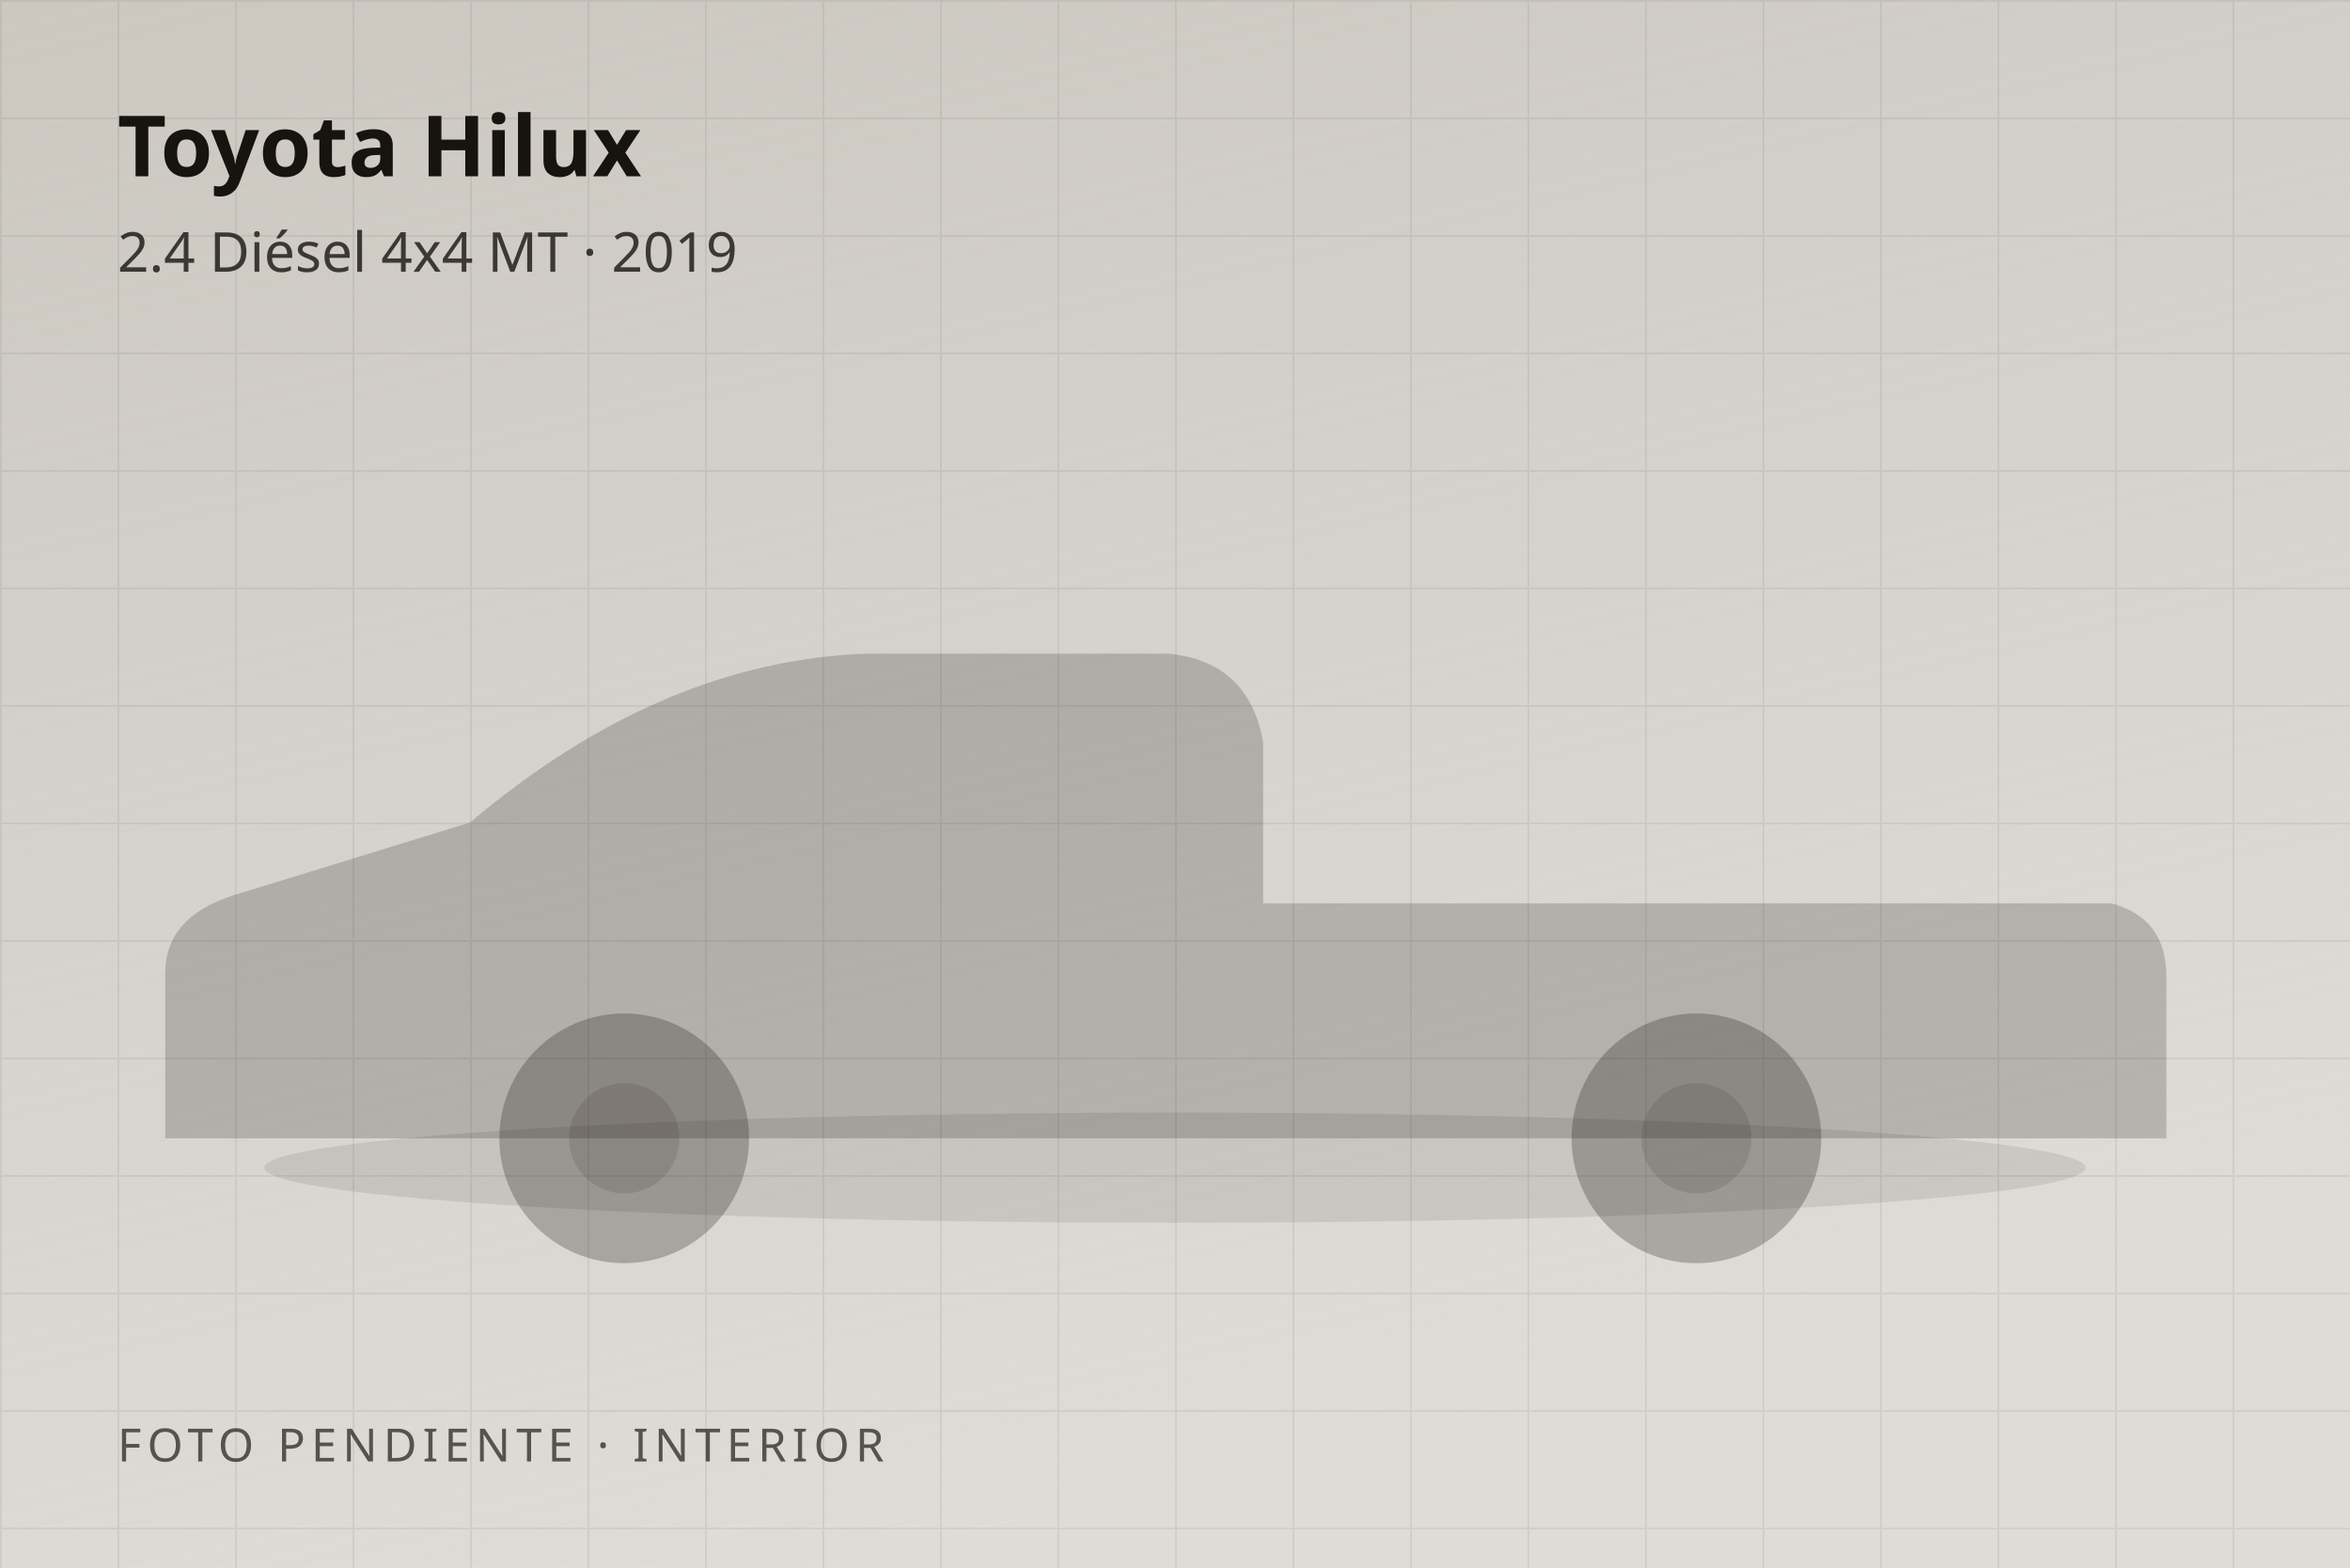
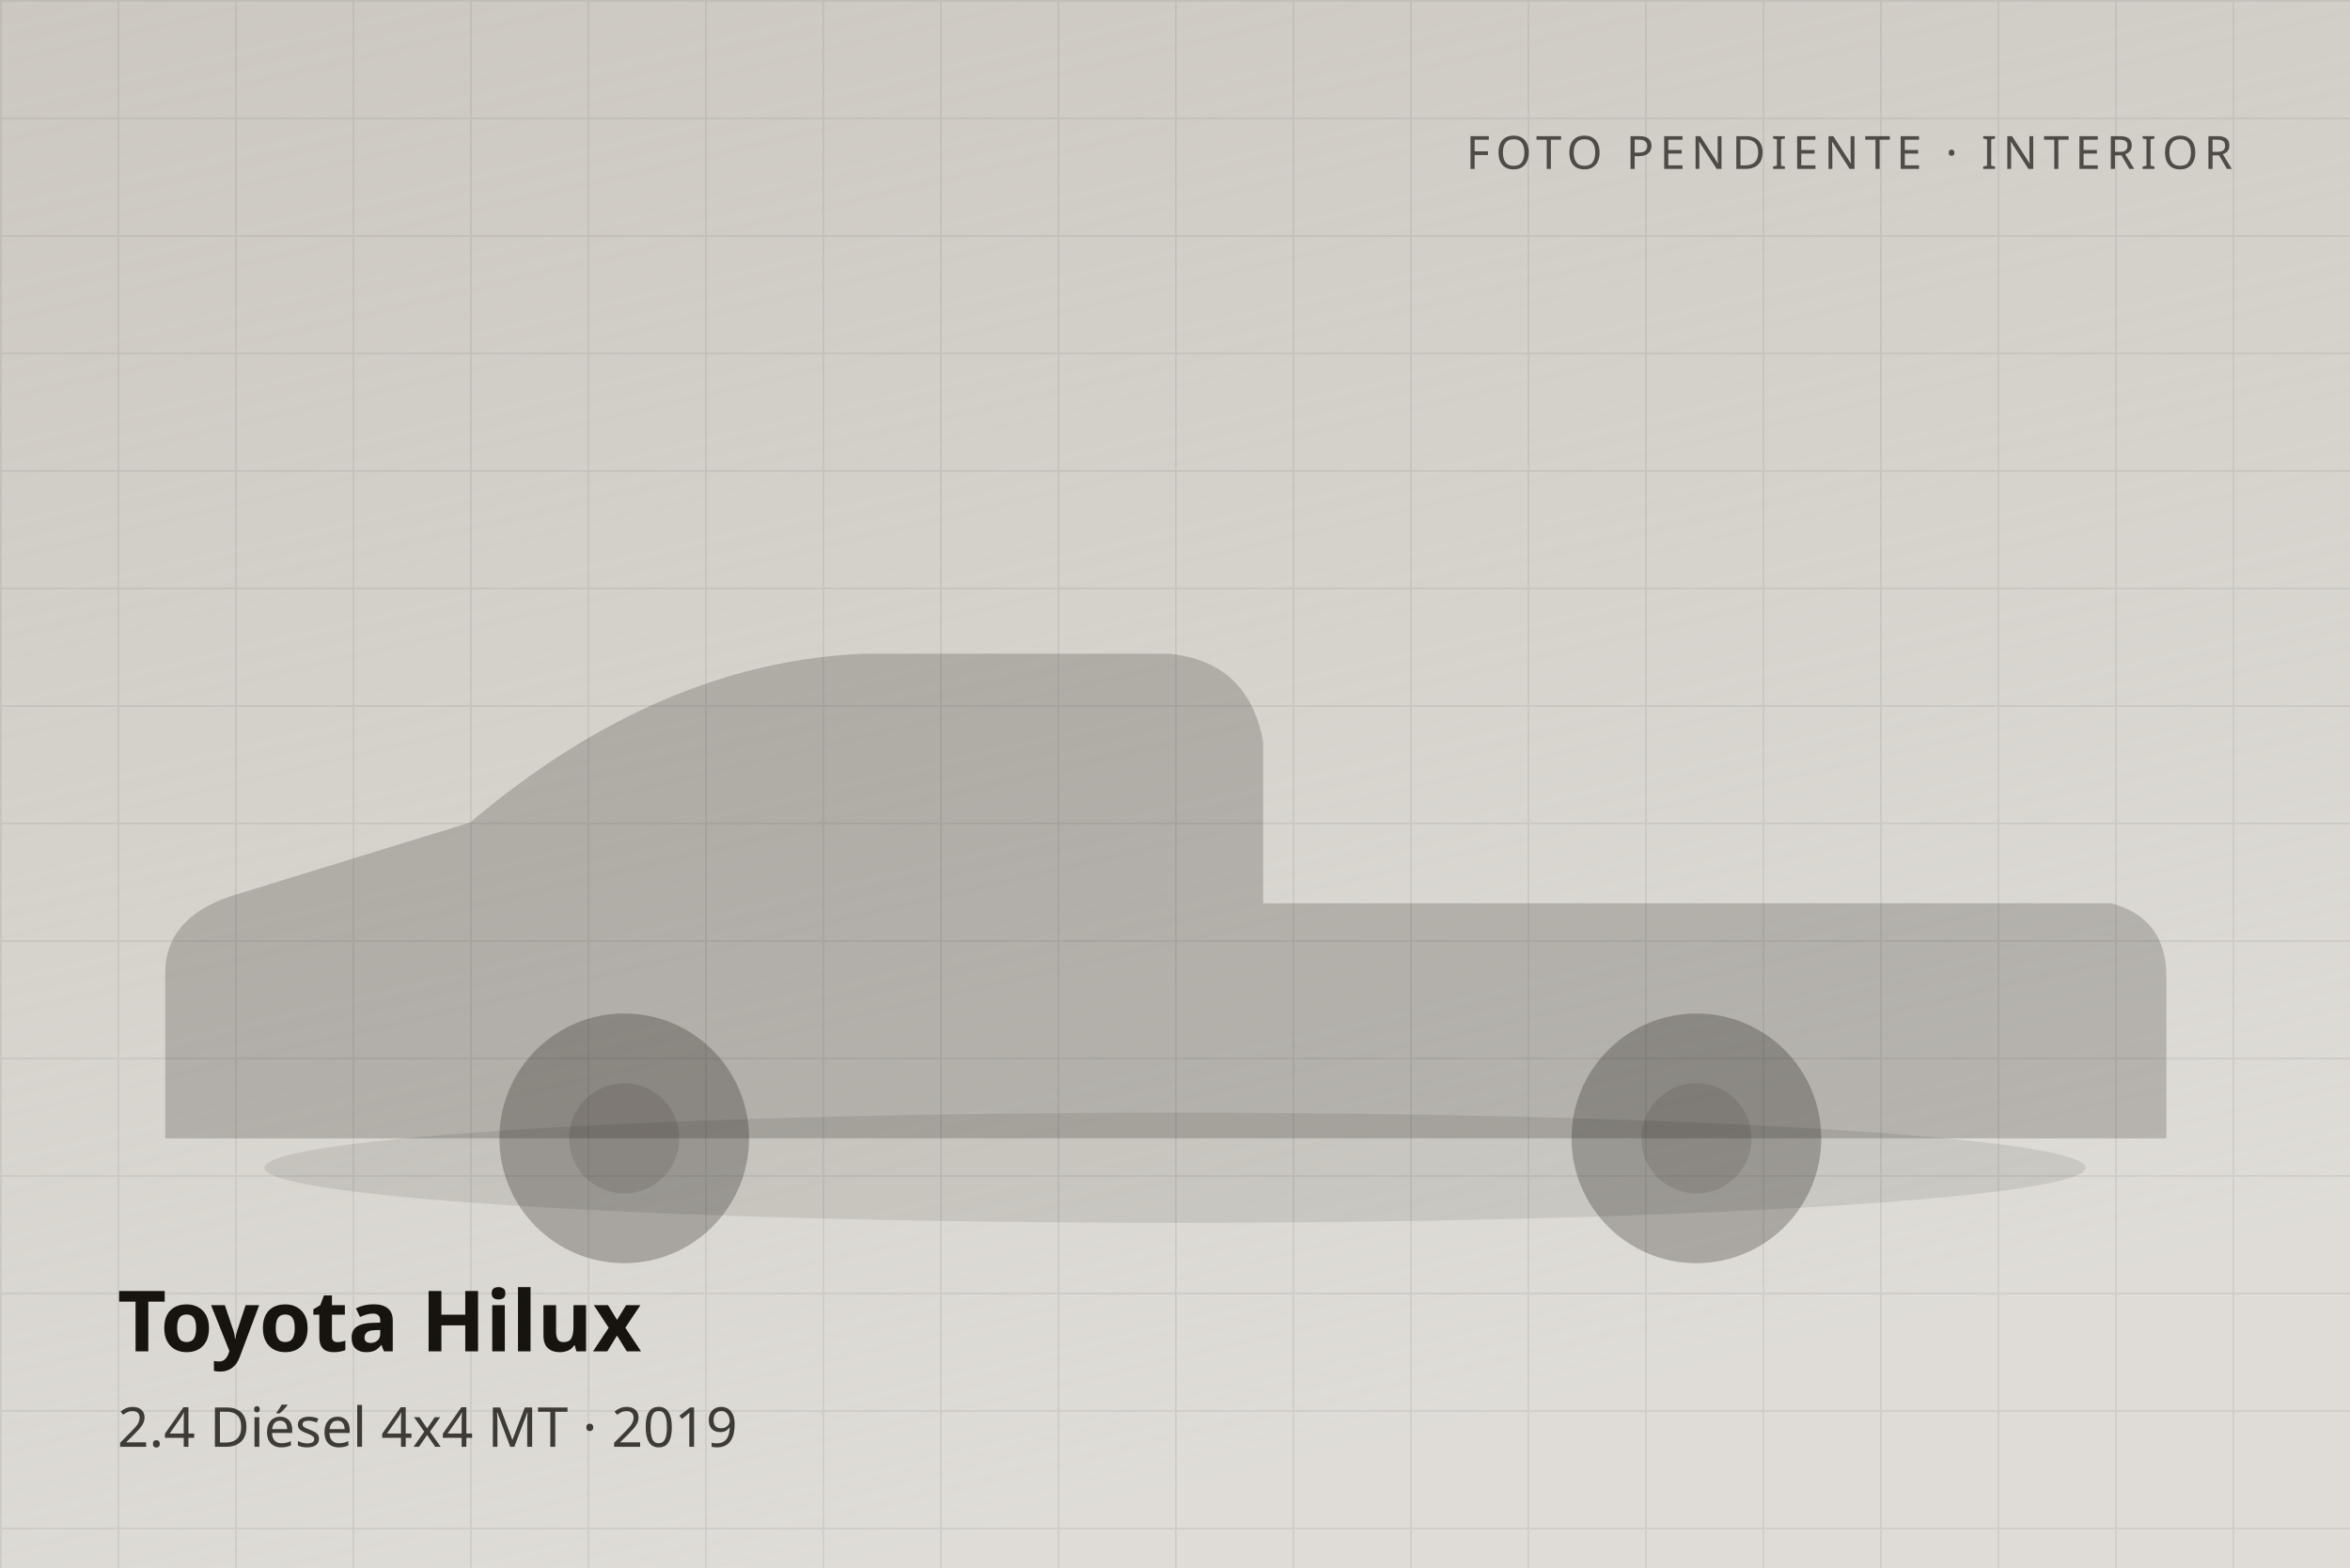
<svg xmlns="http://www.w3.org/2000/svg" viewBox="0 0 640 427" width="640" height="427" role="img" aria-label="Imagen de referencia pendiente de Toyota Hilux">
  <defs>
    <linearGradient id="fondo" x1="0" y1="0" x2="0.35" y2="1">
      <stop offset="0%" stop-color="#c9c5bd" stop-opacity="0.95" />
      <stop offset="100%" stop-color="#c9c5bd" stop-opacity="0.6" />
    </linearGradient>
    <pattern id="rejilla" width="32" height="32" patternUnits="userSpaceOnUse">
      <path d="M32 0 L0 0 0 32" fill="none" stroke="#17130f" stroke-opacity="0.07" stroke-width="1" />
    </pattern>
  </defs>
  <rect width="640" height="427" fill="url(#fondo)" />
  <rect width="640" height="427" fill="url(#rejilla)" />
  <g transform="translate(0,60)">
    <ellipse cx="320" cy="258" rx="248" ry="15" fill="#17130f" opacity="0.10" />
    <path d="M45 250 L45 205 Q45 190 63 184 L128 164 Q180 120 236 118 L318 118 Q340 120 344 142 L344 186 L575 186 Q590 190 590 206 L590 250 Z" fill="#17130f" opacity="0.20" />
    <circle cx="170" cy="250" r="34" fill="#17130f" opacity="0.26" />
    <circle cx="170" cy="250" r="15" fill="#17130f" opacity="0.12" />
    <circle cx="462" cy="250" r="34" fill="#17130f" opacity="0.26" />
    <circle cx="462" cy="250" r="15" fill="#17130f" opacity="0.12" />
  </g>
-   <text x="32" y="48" font-family="system-ui, sans-serif" font-size="23" font-weight="700" fill="#17130f">Toyota Hilux</text>
-   <text x="32" y="74" font-family="system-ui, sans-serif" font-size="15" fill="#17130f" opacity="0.8">2.4 Diésel 4x4 MT · 2019</text>
-   <text x="32" y="398" font-family="system-ui, sans-serif" font-size="12.5" letter-spacing="1.6" fill="#17130f" opacity="0.68">FOTO PENDIENTE · INTERIOR</text>
+   <text x="608" y="46" text-anchor="end" font-family="system-ui, sans-serif" font-size="12.5" letter-spacing="1.6" fill="#17130f" opacity="0.7">FOTO PENDIENTE · INTERIOR</text>
+   <text x="32" y="368" font-family="system-ui, sans-serif" font-size="23" font-weight="700" fill="#17130f">Toyota Hilux</text>
+   <text x="32" y="394" font-family="system-ui, sans-serif" font-size="15" fill="#17130f" opacity="0.8">2.4 Diésel 4x4 MT · 2019</text>
</svg>
